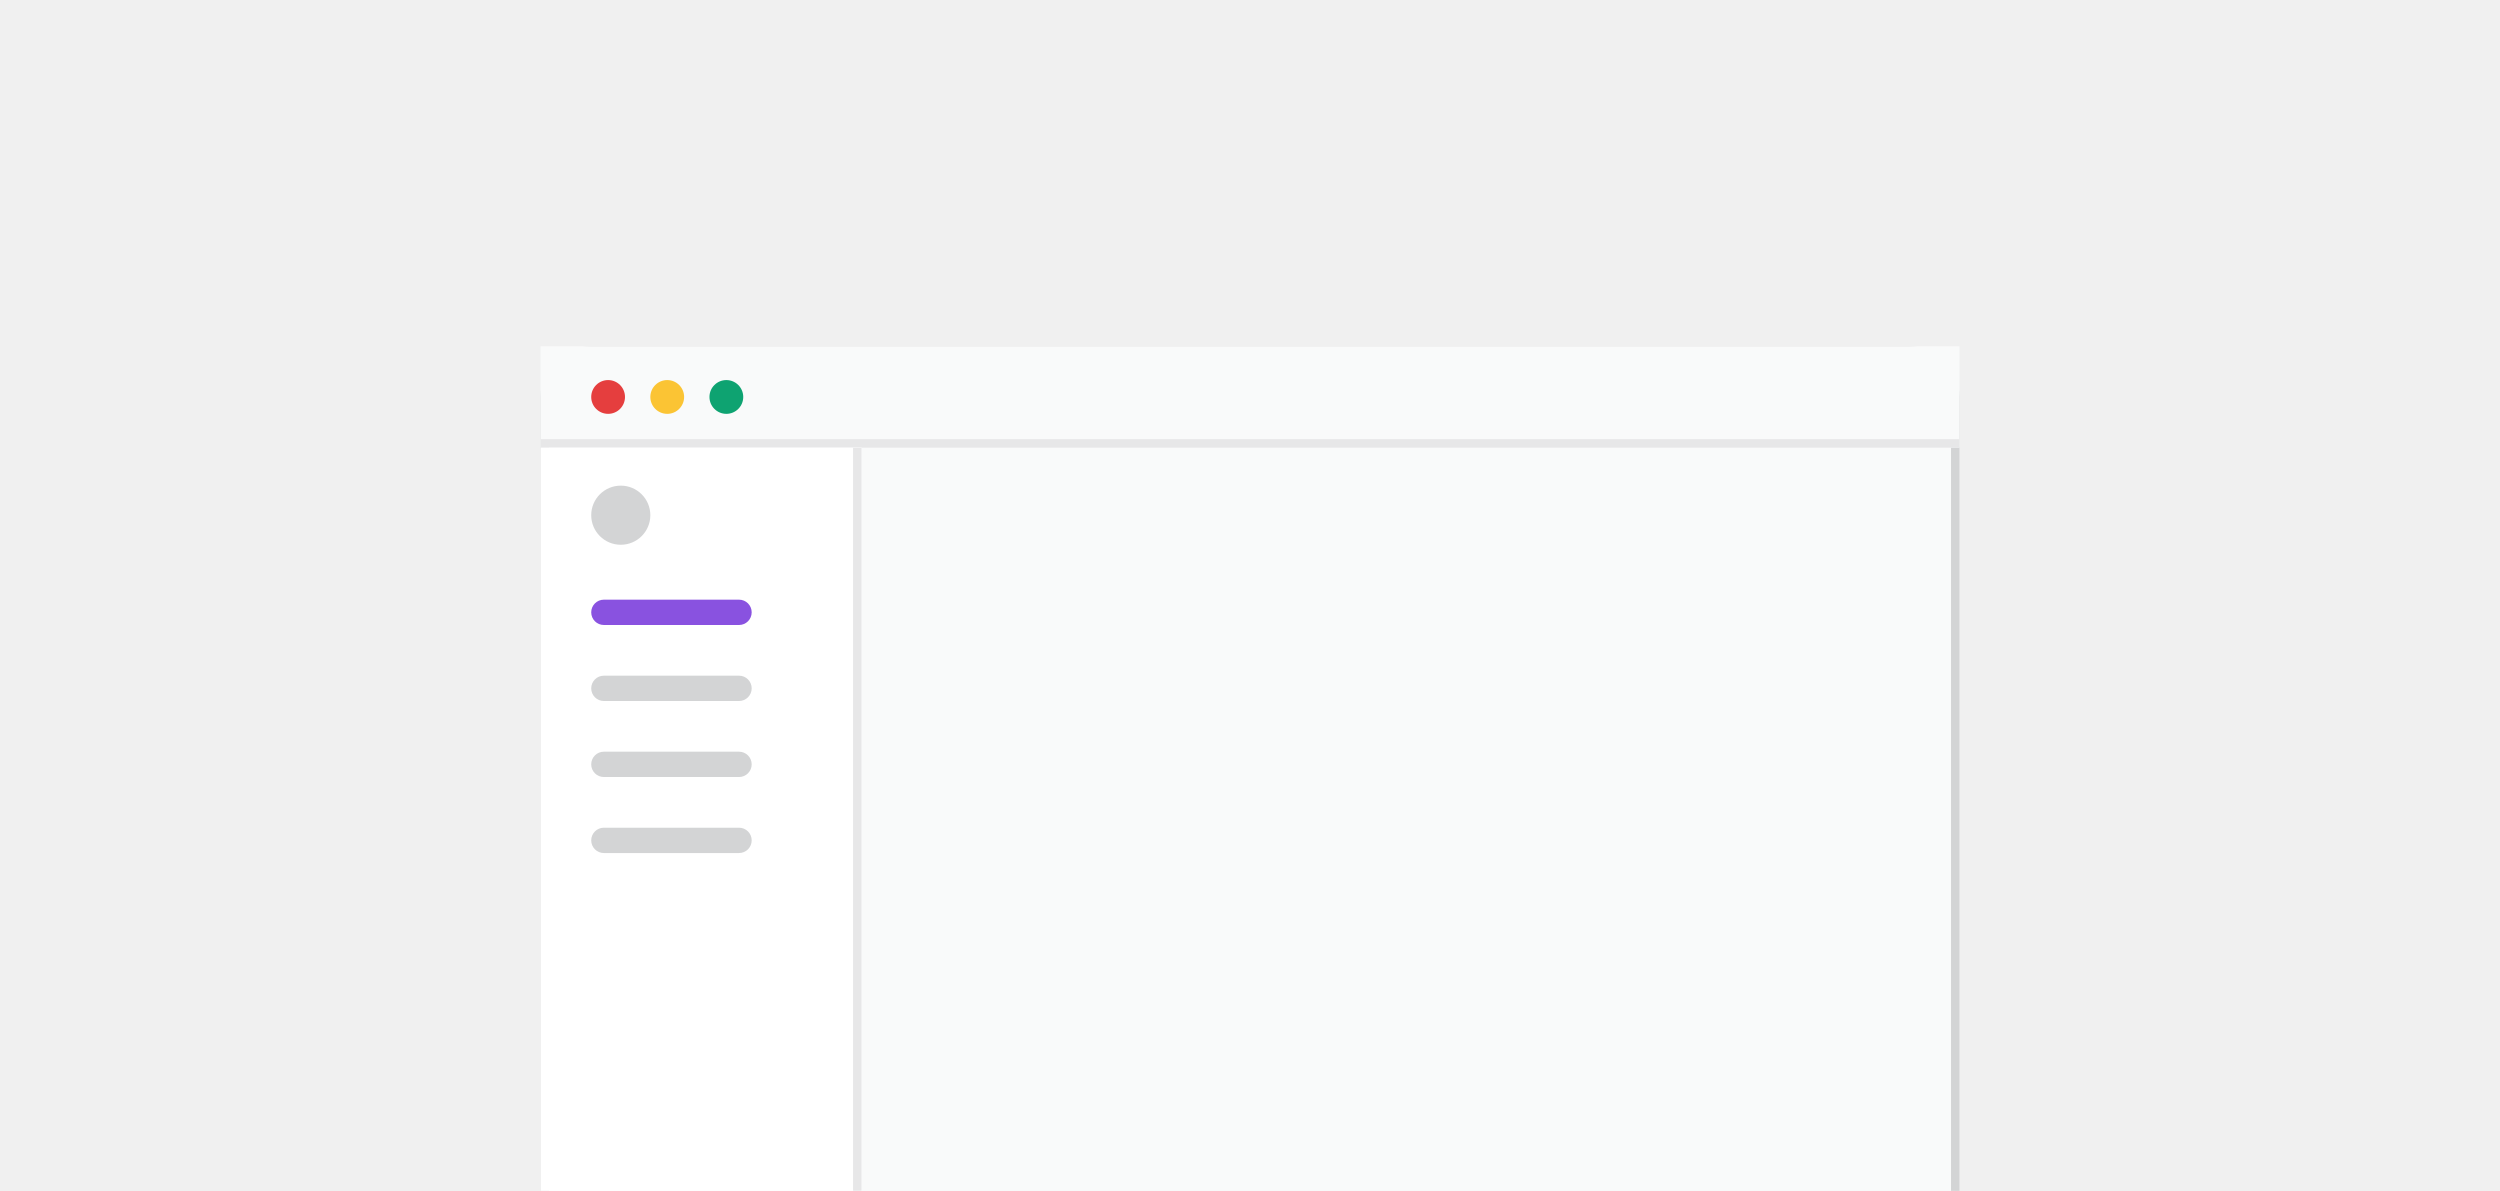
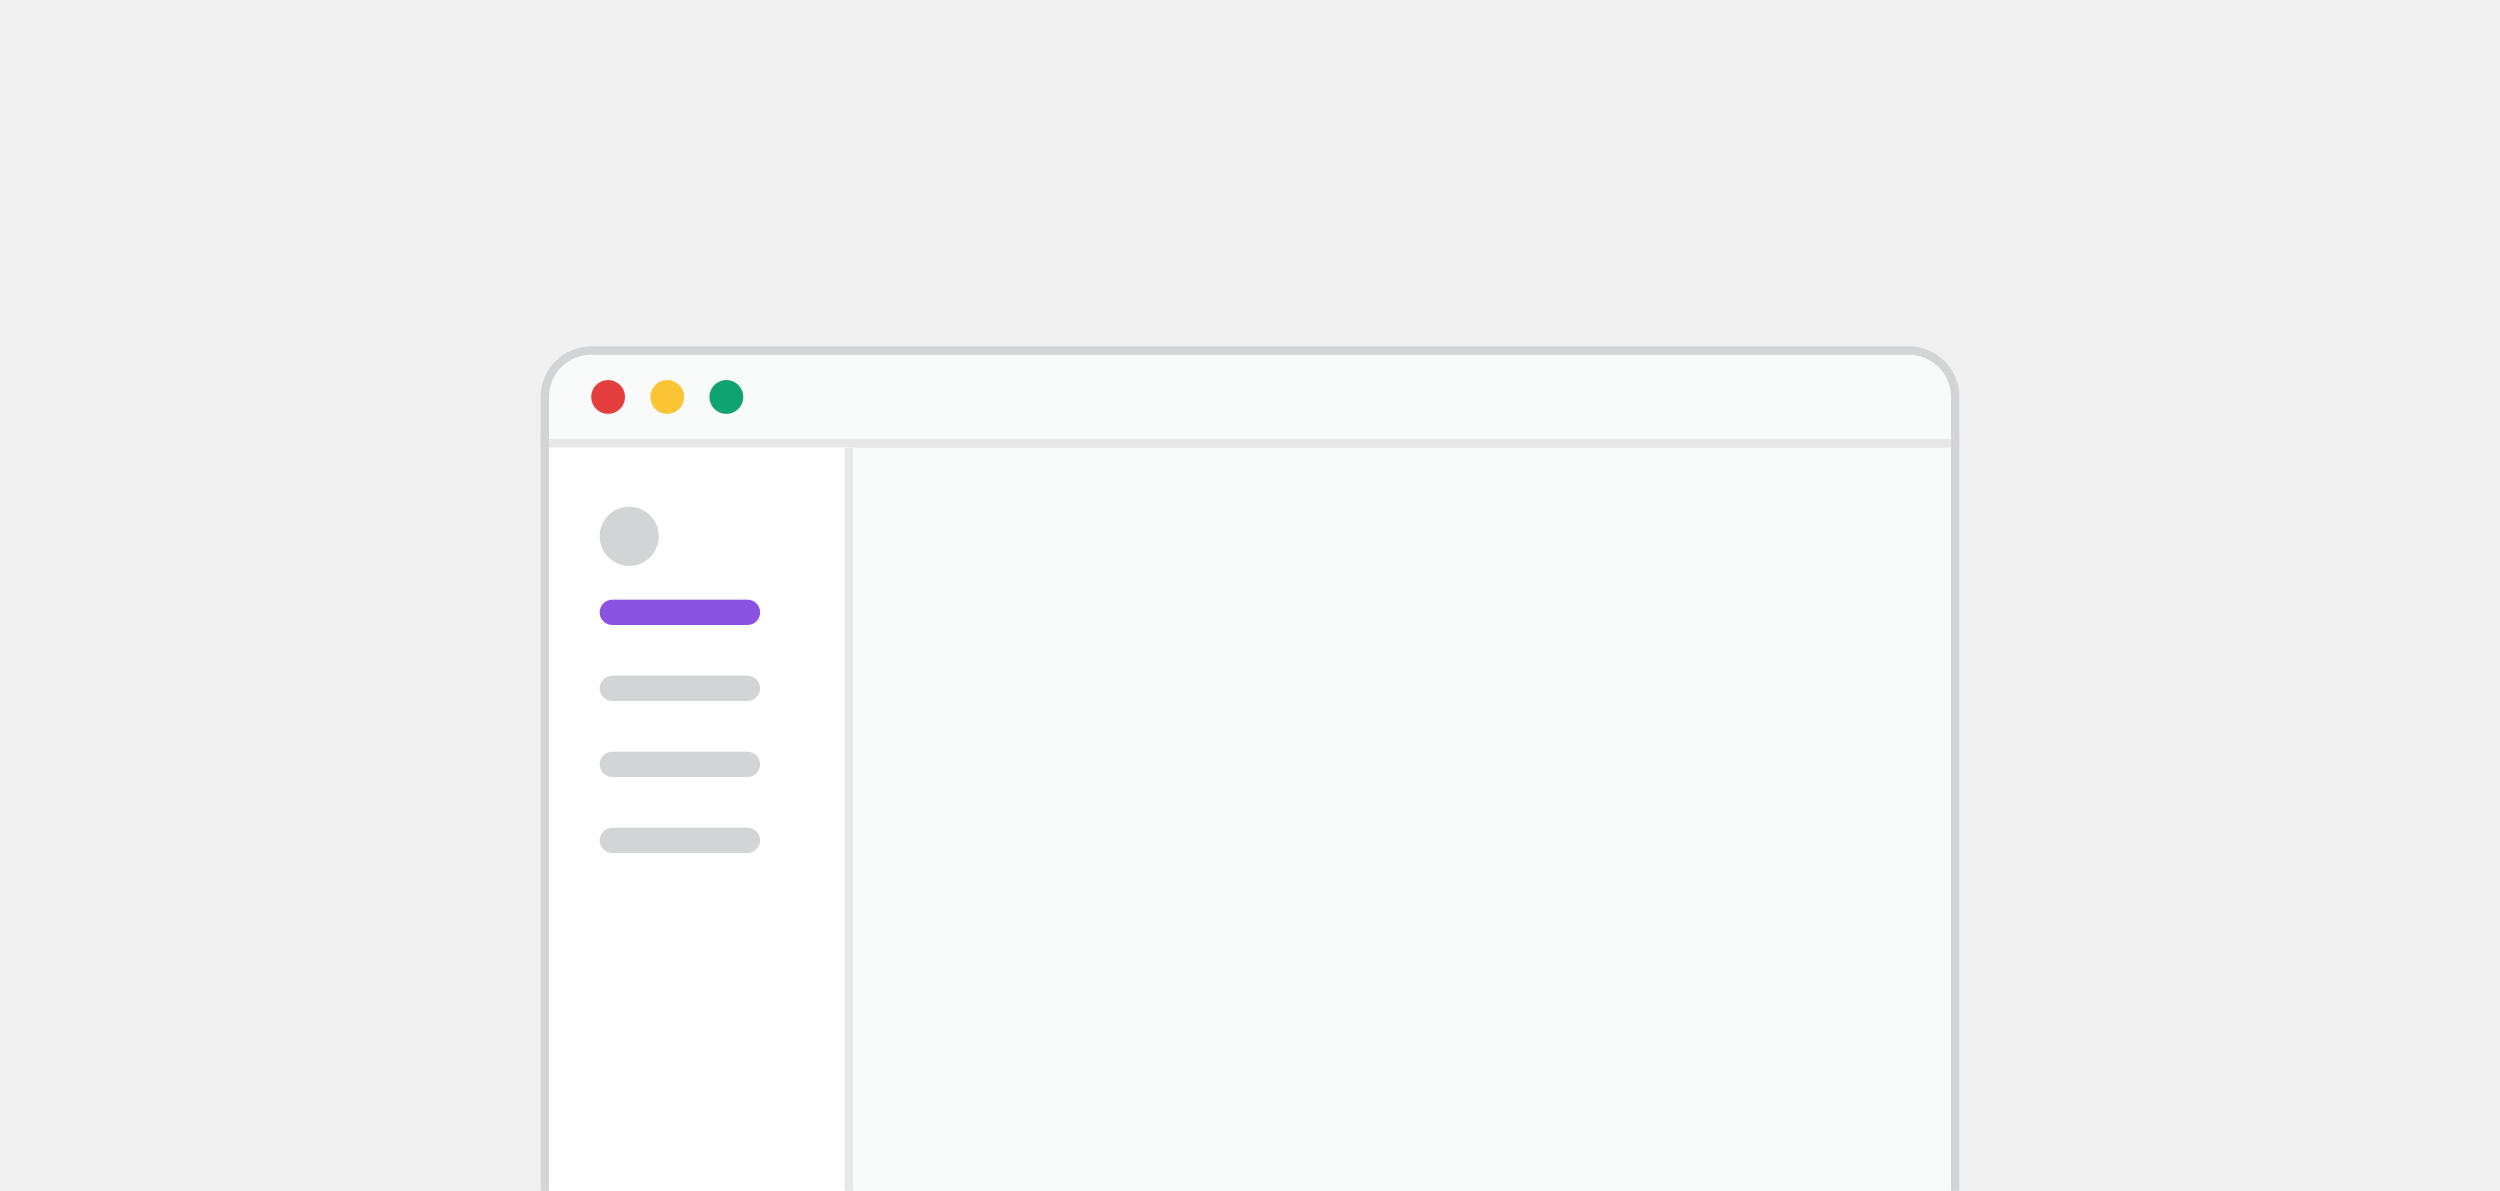
<svg xmlns="http://www.w3.org/2000/svg" width="296" height="141" viewBox="0 0 296 141" fill="none">
-   <g clip-path="url(#clip0_4_5418)">
-     <path d="M64.5 47C64.5 43.962 66.962 41.5 70 41.5H226C229.038 41.5 231.5 43.962 231.5 47V146C231.5 149.038 229.038 151.5 226 151.5H70C66.962 151.5 64.5 149.038 64.5 146V47Z" fill="#F9FAFA" />
+   <g clip-path="url(#clip0_227_11707)">
+     <g clip-path="url(#clip1_227_11707)">
+       <path d="M64 47C64 43.686 66.686 41 70 41H226C229.314 41 232 43.686 232 47V146C232 149.314 229.314 152 226 152H70C66.686 152 64 149.314 64 146V47Z" fill="#F9FAFA" />
+       <mask id="path-3-inside-1_227_11707" fill="white">
+         <path d="M64 41H232V53H64V41Z" />
+       </mask>
+       <path d="M232 52H64V54H232V52Z" fill="#E7E7E8" mask="url(#path-3-inside-1_227_11707)" />
+       <rect x="70" y="45" width="4" height="4" rx="2" fill="#E53E3E" />
+       <rect x="77" y="45" width="4" height="4" rx="2" fill="#FBC434" />
+       <rect x="84" y="45" width="4" height="4" rx="2" fill="#0EA371" />
+       <mask id="path-8-inside-2_227_11707" fill="white">
+         <path d="M64 53H101V152H64V53Z" />
+       </mask>
+       <path d="M64 53H101V152H64V53Z" fill="white" />
+       <path d="M100 53V152H102V53H100Z" fill="#E7E7E8" mask="url(#path-8-inside-2_227_11707)" />
+       <rect x="71" y="60" width="7" height="7" rx="3.5" fill="#D3D4D5" />
+       <rect x="71" y="71" width="19" height="3" rx="1.5" fill="#8952E0" />
+       <rect x="71" y="80" width="19" height="3" rx="1.5" fill="#D3D4D5" />
+       <rect x="71" y="89" width="19" height="3" rx="1.5" fill="#D3D4D5" />
+       <rect x="71" y="98" width="19" height="3" rx="1.5" fill="#D3D4D5" />
+     </g>
    <path d="M64.5 47C64.5 43.962 66.962 41.5 70 41.5H226C229.038 41.5 231.5 43.962 231.5 47V146C231.5 149.038 229.038 151.5 226 151.5H70C66.962 151.5 64.5 149.038 64.5 146V47Z" stroke="#D3D4D5" />
-     <mask id="path-2-inside-1_4_5418" fill="white">
-       <path d="M64 41H232V53H64V41Z" />
-     </mask>
-     <path d="M64 41H232V53H64V41Z" fill="#F9FAFA" />
-     <path d="M232 52H64V54H232V52Z" fill="#E7E7E8" mask="url(#path-2-inside-1_4_5418)" />
-     <rect x="70" y="45" width="4" height="4" rx="2" fill="#E53E3E" />
-     <rect x="77" y="45" width="4" height="4" rx="2" fill="#FBC434" />
-     <rect x="84" y="45" width="4" height="4" rx="2" fill="#0EA371" />
-     <mask id="path-7-inside-2_4_5418" fill="white">
-       <path d="M64 53H102V149H64V53Z" />
-     </mask>
-     <path d="M64 53H102V149H64V53Z" fill="white" />
-     <path d="M101 53V149H103V53H101Z" fill="#E7E7E8" mask="url(#path-7-inside-2_4_5418)" />
-     <rect x="70" y="57.5" width="7" height="7" rx="3.5" fill="#D3D4D5" />
-     <rect x="70" y="71" width="19" height="3" rx="1.5" fill="#8952E0" />
-     <rect x="70" y="80" width="19" height="3" rx="1.5" fill="#D3D4D5" />
-     <rect x="70" y="89" width="19" height="3" rx="1.5" fill="#D3D4D5" />
-     <rect x="70" y="98" width="19" height="3" rx="1.5" fill="#D3D4D5" />
  </g>
  <defs>
-     <clipPath id="clip0_4_5418">
+     <clipPath id="clip0_227_11707">
      <rect width="296" height="141" fill="white" />
+     </clipPath>
+     <clipPath id="clip1_227_11707">
+       <path d="M64 47C64 43.686 66.686 41 70 41H226C229.314 41 232 43.686 232 47V146C232 149.314 229.314 152 226 152H70C66.686 152 64 149.314 64 146V47Z" fill="white" />
    </clipPath>
  </defs>
</svg>
